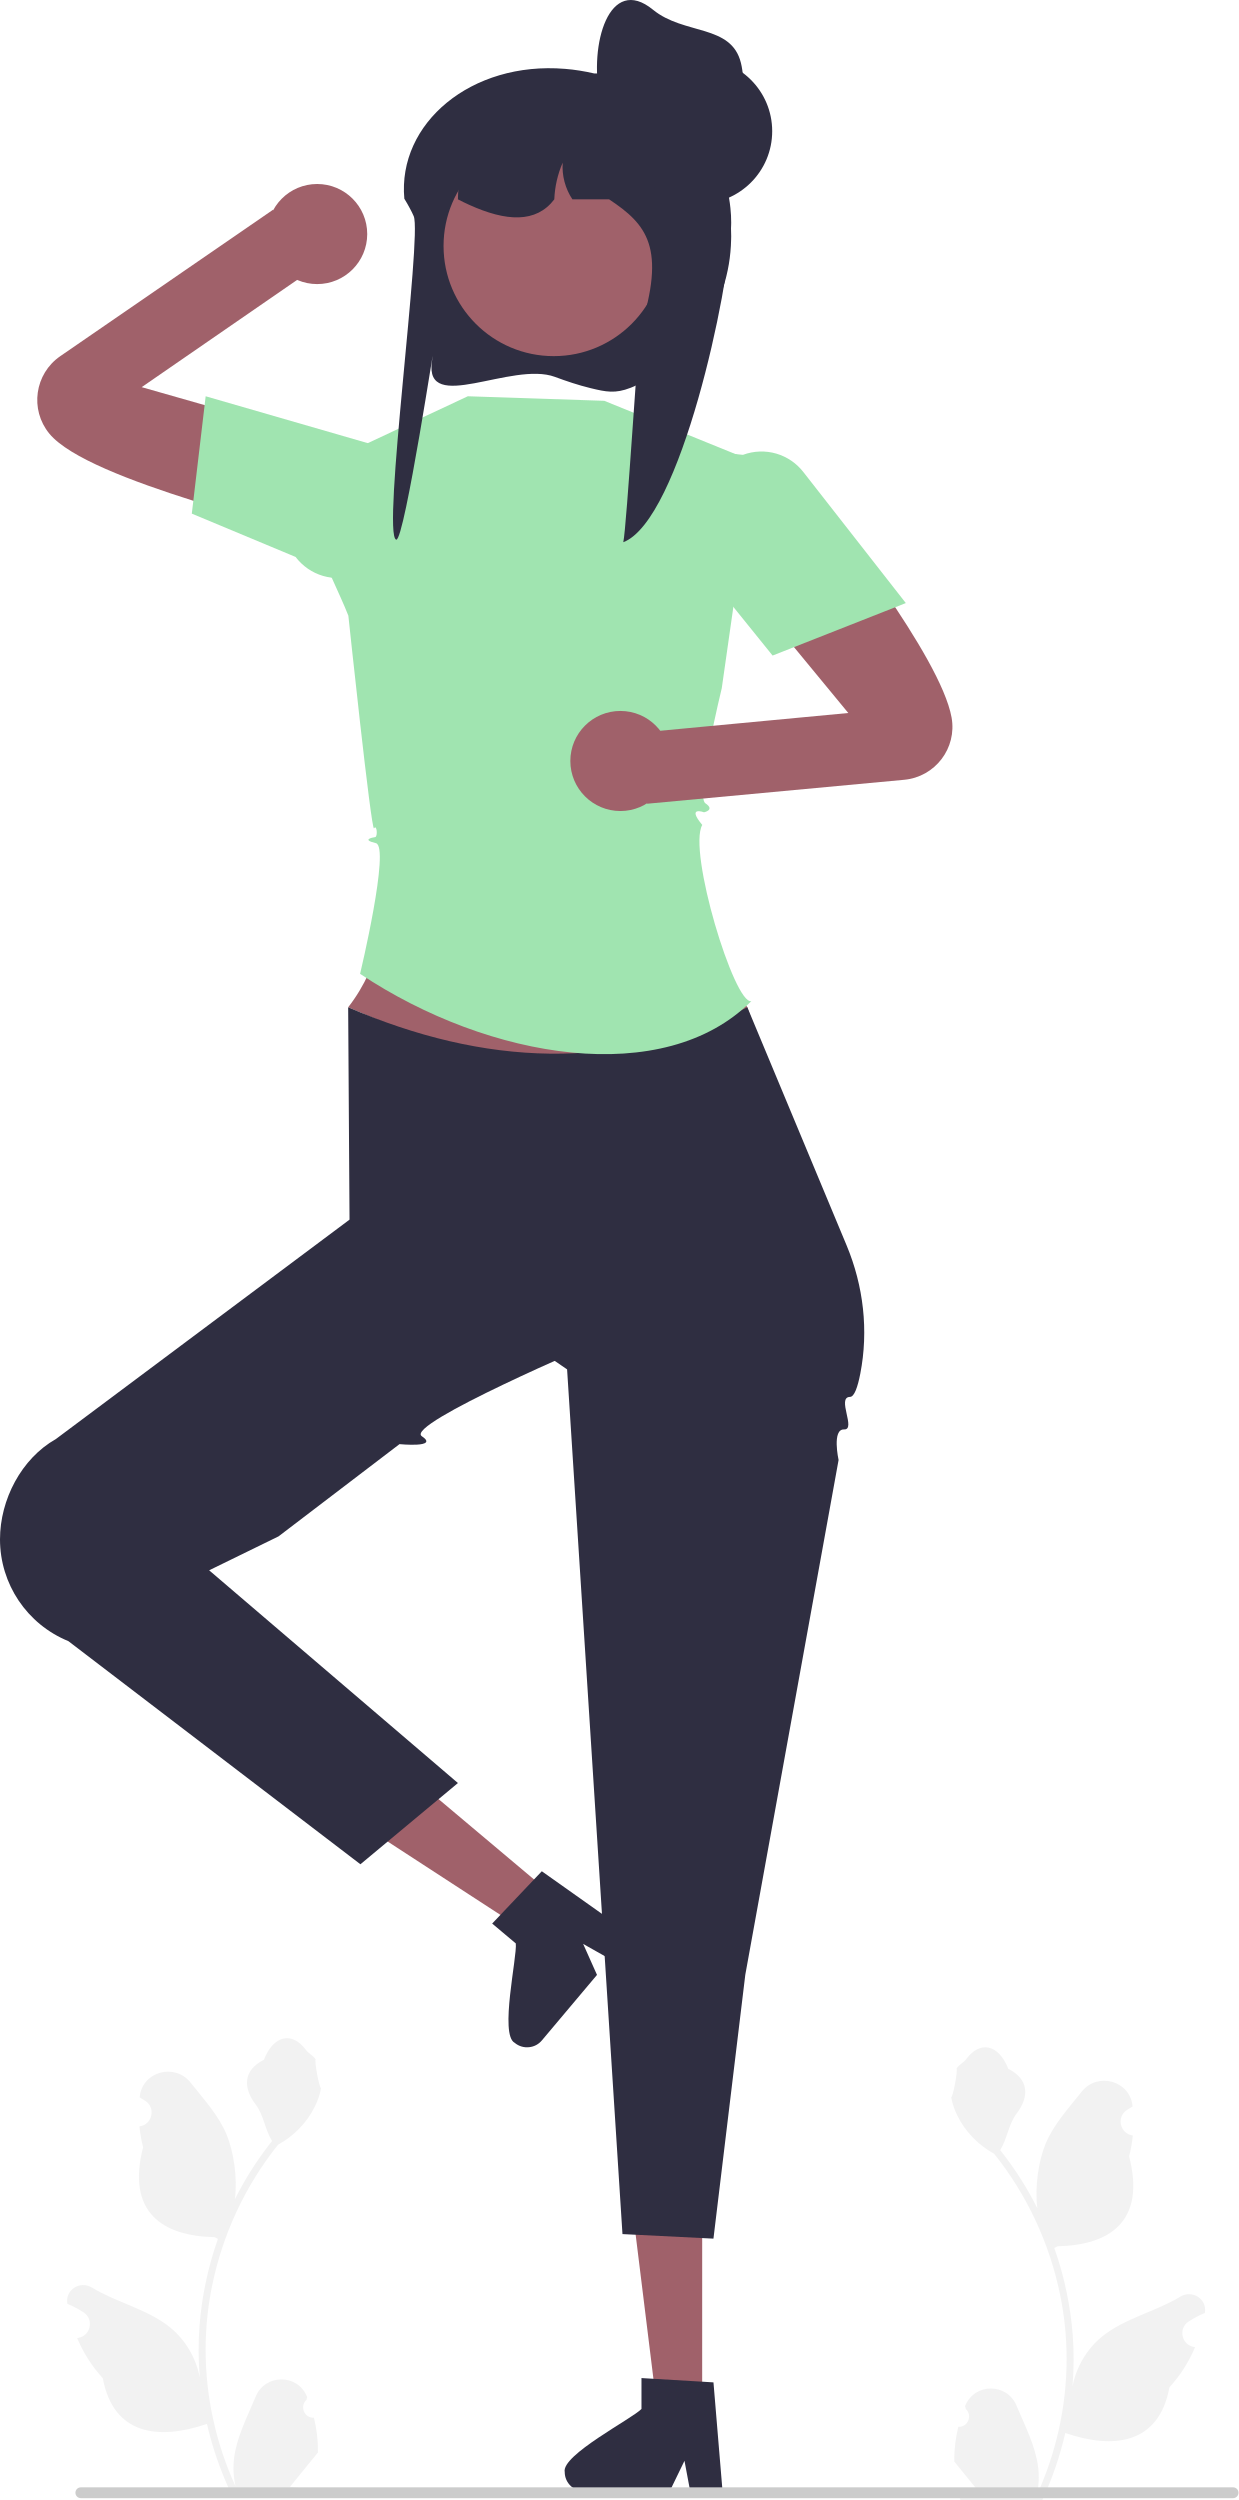
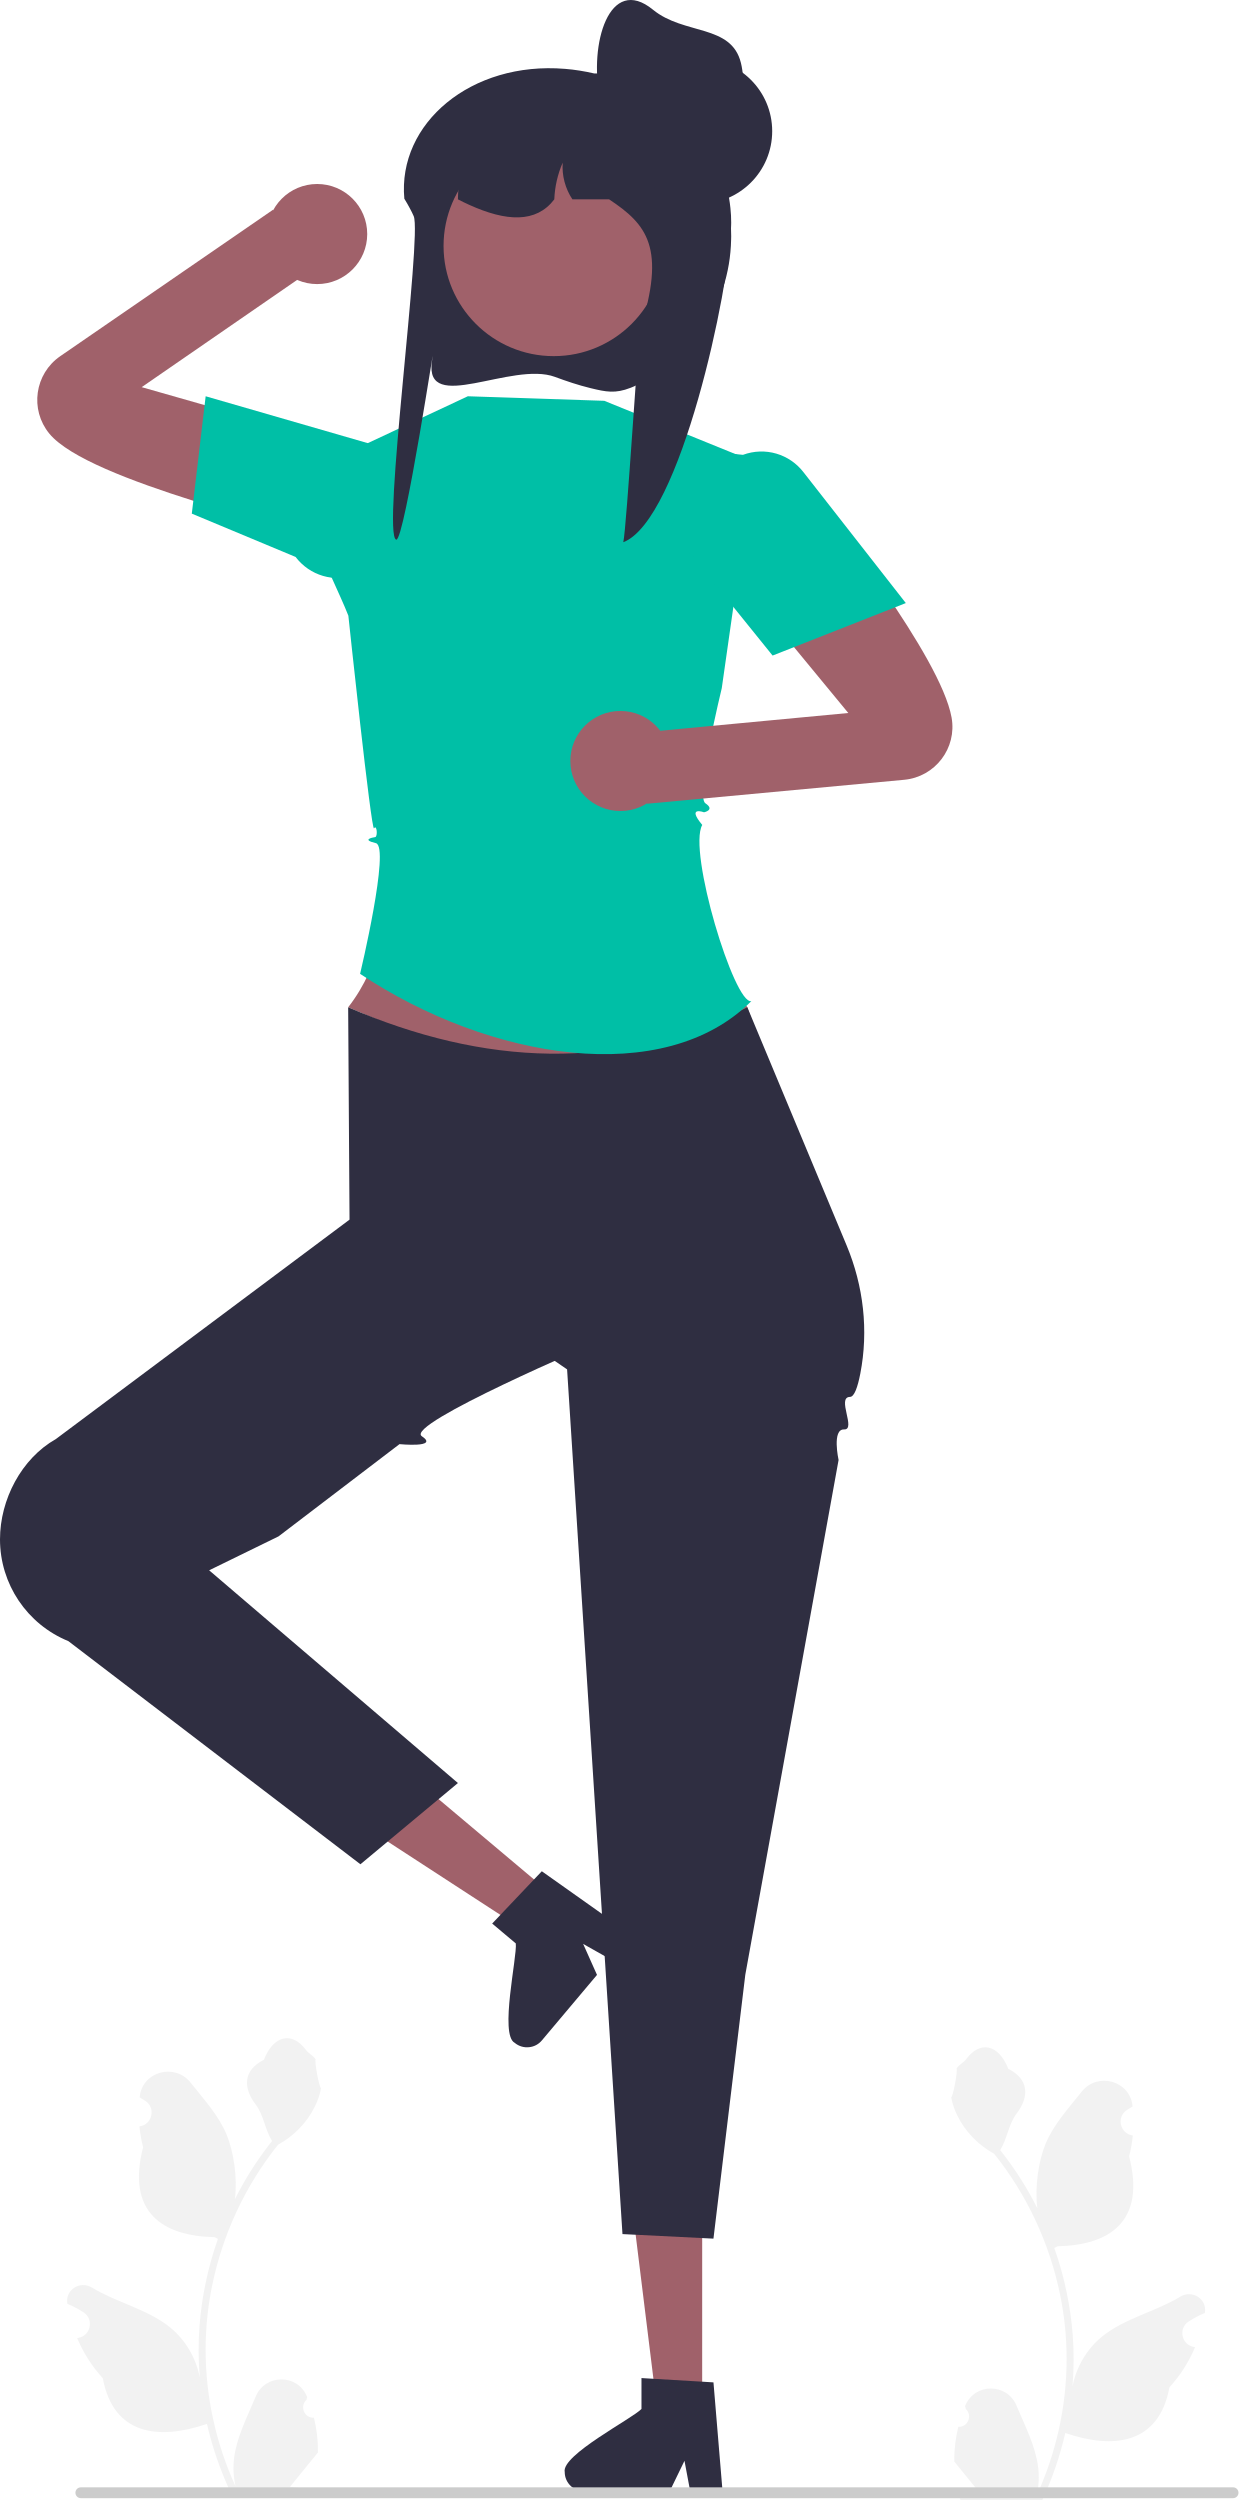
<svg xmlns="http://www.w3.org/2000/svg" width="272.251" height="549.562" viewBox="0 0 272.251 549.562">
  <g>
    <polygon points="154.357 490.03 139.582 490.029 144.345 528.642 154.355 528.643 154.357 490.03" fill="#a0616a" />
    <path d="M141.013,529.544c-1.997,2.124-17.669,10.154-16.873,13.869,0,1.21,.508,2.302,1.329,3.072,.753,.728,1.777,1.168,2.902,1.168h18.845l.584-1.21,2.666-5.5,1.032,5.5,.228,1.21h7.108l-.102-1.219-1.895-22.729-2.479-.152-10.713-.635-2.632-.161v6.787l-0-0Z" fill="#2f2e41" />
  </g>
  <g>
    <polygon points="91.741 391.567 82.228 402.872 114.84 424.088 121.285 416.428 91.741 391.567" fill="#a0616a" />
    <path d="M113.385,427.217c.339,2.896-3.606,20.057-.251,21.841,.926,.779,2.088,1.093,3.206,.961,1.042-.108,2.038-.608,2.762-1.469l12.133-14.42-.55-1.226-2.492-5.581,4.873,2.751,1.073,.604,4.576-5.439-.998-.707-18.612-13.184-1.713,1.799-7.383,7.789-1.817,1.91,5.193,4.369v-0Z" fill="#2f2e41" />
  </g>
  <path d="M143.835,250.108l-67.299-28.681c14.541-18.621,8.136-48.355,8.299-79.319l68,2c-1.18,24.051-7.395,48.768,11.449,77.319l5.551,15.681-26,13h-0Z" fill="#a0616a" />
  <path d="M76.535,221.427l.299,46.681,47.827,32.918,12.173,190.082,20,1,7-58,20.506-113.165s-1.506-6.835,1.218-6.719-1.724-7.116,1.296-7.152c.944-.011,1.686-2.16,2.261-5.11,1.846-9.471,.707-19.282-3.007-28.187l-21.826-52.347c-28.564,14.299-57.881,12.882-87.748,0v-0Z" fill="#2f2e41" />
  <path d="M92.441,258.814l39.024,36.153s-42.63,18.14-38.74,20.749-4.905,1.741-4.905,1.741l-26.591,20.277-15.253,7.457,54.687,46.764-21.434,17.858L15.027,360.761c-9.088-3.714-15.027-12.557-15.027-22.375v-0c0-8.714,4.69-17.753,12.276-22.042l64.559-48.236,15.606-9.293,0,0Z" fill="#2f2e41" />
-   <path d="M82.622,185.345c-3.213-.763-.787-1.237-.16-1.326s.373-2.911-.233-1.93-5.65-46.741-5.65-46.741c-3.73-9.582-14.896-28.58-5.743-33.24l32-15,30,1,32,13c5.745,5.683-.132,20.497-3.286,29.93l-2.889,20.247s-5.825,23.822-3.609,25.293c2.217,1.471-.283,1.984-.283,1.984,0,0-3.934-1.455-.396,2.778-3.24,5.674,7.05,39.532,10.785,38.738-19.073,19.126-57.438,13.004-86-6,0,0,6.678-27.971,3.465-28.734Z" fill="#a0e4b0" />
+   <path d="M82.622,185.345c-3.213-.763-.787-1.237-.16-1.326s.373-2.911-.233-1.93-5.65-46.741-5.65-46.741c-3.73-9.582-14.896-28.58-5.743-33.24l32-15,30,1,32,13c5.745,5.683-.132,20.497-3.286,29.93l-2.889,20.247s-5.825,23.822-3.609,25.293c2.217,1.471-.283,1.984-.283,1.984,0,0-3.934-1.455-.396,2.778-3.24,5.674,7.05,39.532,10.785,38.738-19.073,19.126-57.438,13.004-86-6,0,0,6.678-27.971,3.465-28.734Z" fill="#00bfa6" />
  <g>
    <path d="M186.477,156.736l-44.735,4.222,.511,15.723,56.514-5.265c6.81-.634,11.625-6.955,10.414-13.686-2.431-13.517-26.707-43.868-30.773-50.006-6.248-9.432-14.722,21.36-14.722,21.36l22.791,27.651Z" fill="#a0616a" />
    <circle cx="136.376" cy="167.284" r="11" fill="#a0616a" />
  </g>
  <g>
    <path d="M82.228,99.674h-0s.213,24.884-9.843,19.7c-6.544-3.373-52.823-13.443-61.542-24.055-4.342-5.284-3.224-13.151,2.41-17.028L60.009,46.115l8.12,13.474-36.985,25.517,51.083,14.567h0Z" fill="#a0616a" />
    <circle cx="69.725" cy="51.448" r="11" fill="#a0616a" />
  </g>
-   <path d="M45.209,87.108l41.99,12.144-8.849,27.085c-4.862,1.79-10.238,.219-13.374-3.906l-22.813-9.522,3.047-25.801Z" fill="#a0e4b0" />
-   <path d="M155.92,99.252l7.4,.731c4.865-1.79,10.239-.218,13.374,3.906l22.425,28.68-29.284,11.539-22.456-27.839,8.541-17.016Z" fill="#a0e4b0" />
+   <path d="M45.209,87.108l41.99,12.144-8.849,27.085c-4.862,1.79-10.238,.219-13.374-3.906l-22.813-9.522,3.047-25.801Z" fill="#00bfa6" />
+   <path d="M155.92,99.252l7.4,.731c4.865-1.79,10.239-.218,13.374,3.906l22.425,28.68-29.284,11.539-22.456-27.839,8.541-17.016Z" fill="#00bfa6" />
  <path d="M69.01,531.472l.001,0c.612,2.493,.921,5.062,.879,7.64l-0,.001c-.678,.84-1.363,1.673-2.041,2.512-.026,.032-.052,.065-.084,.097-1.337,1.641-2.674,3.294-4.011,4.935,1.641,.303,3.32,.4,4.986,.297-.058,.2-.116,.407-.181,.607h-18.02c-2.183-4.715-3.882-9.662-5.044-14.726h-.006c-10.634,3.639-20.576,2.454-22.89-10.044-2.377-2.59-4.276-5.593-5.639-8.829,.045-.007,.084-.013,.129-.019l.063-.01c2.772-.428,3.581-4.054,1.241-5.602-.41-.271-.83-.528-1.259-.77-.749-.42-1.524-.794-2.319-1.117l-.022-.143c-.448-2.978,2.843-5.009,5.411-3.437,5.335,3.266,12.323,4.762,17.268,8.824,3.32,2.726,5.606,6.659,6.427,10.87l.019,.136c-.323-3.824-.349-7.673-.052-11.503,.239-3.036,.665-6.058,1.279-9.049,.685-3.384,1.608-6.724,2.764-9.979-.252-.123-.497-.252-.749-.381-11.411-.234-19.403-5.448-15.701-19.764-.388-1.505-.652-3.036-.807-4.579l.063-.01c2.772-.428,3.581-4.054,1.241-5.602-.41-.271-.83-.528-1.259-.77,.006-.054,.011-.107,.017-.161,.611-5.551,7.718-7.463,11.184-3.083,2.886,3.646,6.162,7.198,7.91,11.415,1.536,3.701,2.437,9.443,1.826,14.21,2.159-4.289,4.72-8.371,7.681-12.169,.161-.207,.329-.407,.491-.614-1.57-2.512-1.815-5.688-3.604-8.035-2.812-3.689-2.767-7.524,1.815-9.837,2.145-5.495,6.254-6.201,9.236-2.157,.6,.813,1.582,1.227,2.131,2.06-.297,.368,.794,6.368,1.188,6.317-.233,1.402-.723,2.777-1.35,4.056-1.744,3.546-4.631,6.504-8.093,8.397-7.202,8.971-12.194,19.712-14.5,30.99-.426,2.086-.756,4.192-.995,6.31-.291,2.59-.433,5.186-.433,7.783,0,10.334,2.267,20.61,6.575,30.021-.459-2.028-.575-4.134-.316-6.2,.576-4.682,2.917-9.118,4.756-13.546,2.071-4.989,9.152-5.024,11.241-.042,.021,.049,.041,.099,.062,.148l-.155,.618c-1.563,1.496-.421,4.063,1.645,3.933v0Z" fill="#f2f2f2" />
  <path d="M210.659,533.472l-.001,0c-.612,2.493-.921,5.062-.879,7.64l0,.001c.678,.84,1.363,1.673,2.041,2.512,.026,.032,.052,.065,.084,.097,1.337,1.641,2.674,3.294,4.011,4.935-1.641,.303-3.32,.4-4.986,.297,.058,.2,.116,.407,.181,.607h18.02c2.183-4.715,3.882-9.662,5.044-14.726h.006c10.634,3.639,20.576,2.454,22.89-10.044,2.377-2.59,4.276-5.593,5.639-8.829-.045-.007-.084-.013-.129-.019l-.063-.01c-2.772-.428-3.581-4.054-1.241-5.602,.41-.271,.83-.528,1.259-.77,.749-.42,1.524-.794,2.319-1.117l.022-.143c.448-2.978-2.843-5.009-5.411-3.437-5.335,3.266-12.323,4.762-17.268,8.824-3.32,2.726-5.606,6.659-6.427,10.87l-.019,.136c.323-3.824,.349-7.673,.052-11.503-.239-3.036-.665-6.058-1.279-9.049-.685-3.384-1.608-6.724-2.764-9.979,.252-.123,.497-.252,.749-.381,11.411-.234,19.403-5.448,15.701-19.764,.388-1.505,.652-3.036,.807-4.579l-.063-.01c-2.772-.428-3.581-4.054-1.241-5.602,.41-.271,.83-.528,1.259-.77l-.017-.161c-.611-5.551-7.718-7.463-11.184-3.083-2.886,3.646-6.162,7.198-7.91,11.415-1.536,3.701-2.437,9.443-1.826,14.21-2.159-4.289-4.72-8.371-7.681-12.169-.161-.207-.329-.407-.491-.614,1.57-2.512,1.815-5.688,3.604-8.035,2.812-3.689,2.767-7.524-1.815-9.837-2.145-5.495-6.254-6.201-9.236-2.157-.6,.813-1.582,1.227-2.131,2.06,.297,.368-.794,6.368-1.188,6.317,.233,1.402,.723,2.777,1.35,4.056,1.744,3.546,4.631,6.504,8.093,8.397,7.202,8.971,12.194,19.712,14.5,30.99,.426,2.086,.756,4.192,.995,6.31,.291,2.59,.433,5.186,.433,7.783,0,10.334-2.267,20.61-6.575,30.021,.459-2.028,.575-4.134,.316-6.2-.576-4.682-2.917-9.118-4.756-13.546-2.071-4.989-9.152-5.024-11.241-.042-.021,.049-.041,.099-.062,.148l.155,.618c1.563,1.496,.421,4.063-1.645,3.933v0h0Z" fill="#f2f2f2" />
  <path d="M271.06,546.779H17.771c-.66,0-1.19,.53-1.19,1.19s.53,1.19,1.19,1.19h253.29c.66,0,1.19-.53,1.19-1.19s-.53-1.19-1.19-1.19Z" fill="#ccc" />
  <g>
    <path d="M121.996,82.851c-9.487-3.507-28.71,8.346-27.05-3.348,1.318-9.321-6.03,39.695-7.853,39.128-3.203-1,5.727-66.87,3.848-71.116-.241-.549-.522-1.129-.853-1.732-.342-.647-.729-1.324-1.167-2.037-.011-.018-.028-.037-.039-.055-1.515-16.61,14.725-30.262,35.317-28.554h.017c2.092,.165,4.252,.512,6.423,1.013h10.232c1.105,0,2.188,.067,3.259,.189,4.123,.482,7.965,1.891,11.337,4.002,4.532,2.843,7.354,7.893,7.797,12.907,.348,3.837-.701,7.655-3.427,10.443l-.034,.006c.359,1.543,.611,3.123,.763,4.734,.118,1.159,.168,2.336,.168,3.52,0,.244,0,.494-.017,.732-.275,14.676-9.194,27.187-21.77,32.433-.106,.045-.219,.09-.338,.136-3.367,1.307-5.337,.913-8.826,.062-2.685-.654-5.265-1.53-7.788-2.463h0Z" fill="#2f2e41" />
    <circle cx="121.725" cy="54.066" r="24.221" fill="#a0616a" />
    <path d="M100.662,43.823c0-.426,.011-.841,.039-1.268,.645-12.302,10.703-17.653,23.218-18.152,.331-.017,.662-.028,.993-.028h8.986c0-.965,.32-1.851,.875-2.558,.325-.438,.74-.802,1.206-1.077,.011,0,.011-.006,.017-.006,.639-.376,1.374-.595,2.165-.595,.123,0,.258,.011,.398,.017,1.93,.179,3.814,.471,5.671,.858,.909,.191,1.817,.409,2.704,.651,.073,.017,.135,.034,.208,.05,2.928,.808,5.75,1.862,8.425,3.164,2.99,1.806,5.598,4.151,7.696,6.9,.348,3.528-.701,7.04-3.427,9.603l-.034,.006c.359,1.419,.611,2.872,.763,4.353,.118,1.066,.168,2.148,.168,3.237,0,.224,0,.454-.017,.673-.275,13.496-11.124,64.716-23.7,69.541,.735-3.248,3.31-45.498,3.685-46.688,5.767-18.102,1.503-23.167-6.804-28.681h-8.066c-1.571-2.356-2.345-5.239-2.137-8.066-1.116,2.552-1.733,5.301-1.845,8.066-4.005,5.284-10.608,4.875-18.713,1.2-.426-.191-.847-.393-1.268-.595-.404-.196-.802-.393-1.206-.606h0v-0Z" fill="#2f2e41" />
    <circle cx="153.791" cy="28.84" r="15.957" fill="#2f2e41" />
    <path d="M143.557,2.147c6.819,5.583,17.203,3.116,19.313,11.672,2.11,8.556-3.116,17.203-11.672,19.313-8.556,2.11-17.5-3.048-19.313-11.672-2.445-11.63,2.026-27.21,11.672-19.313Z" fill="#2f2e41" />
  </g>
</svg>
